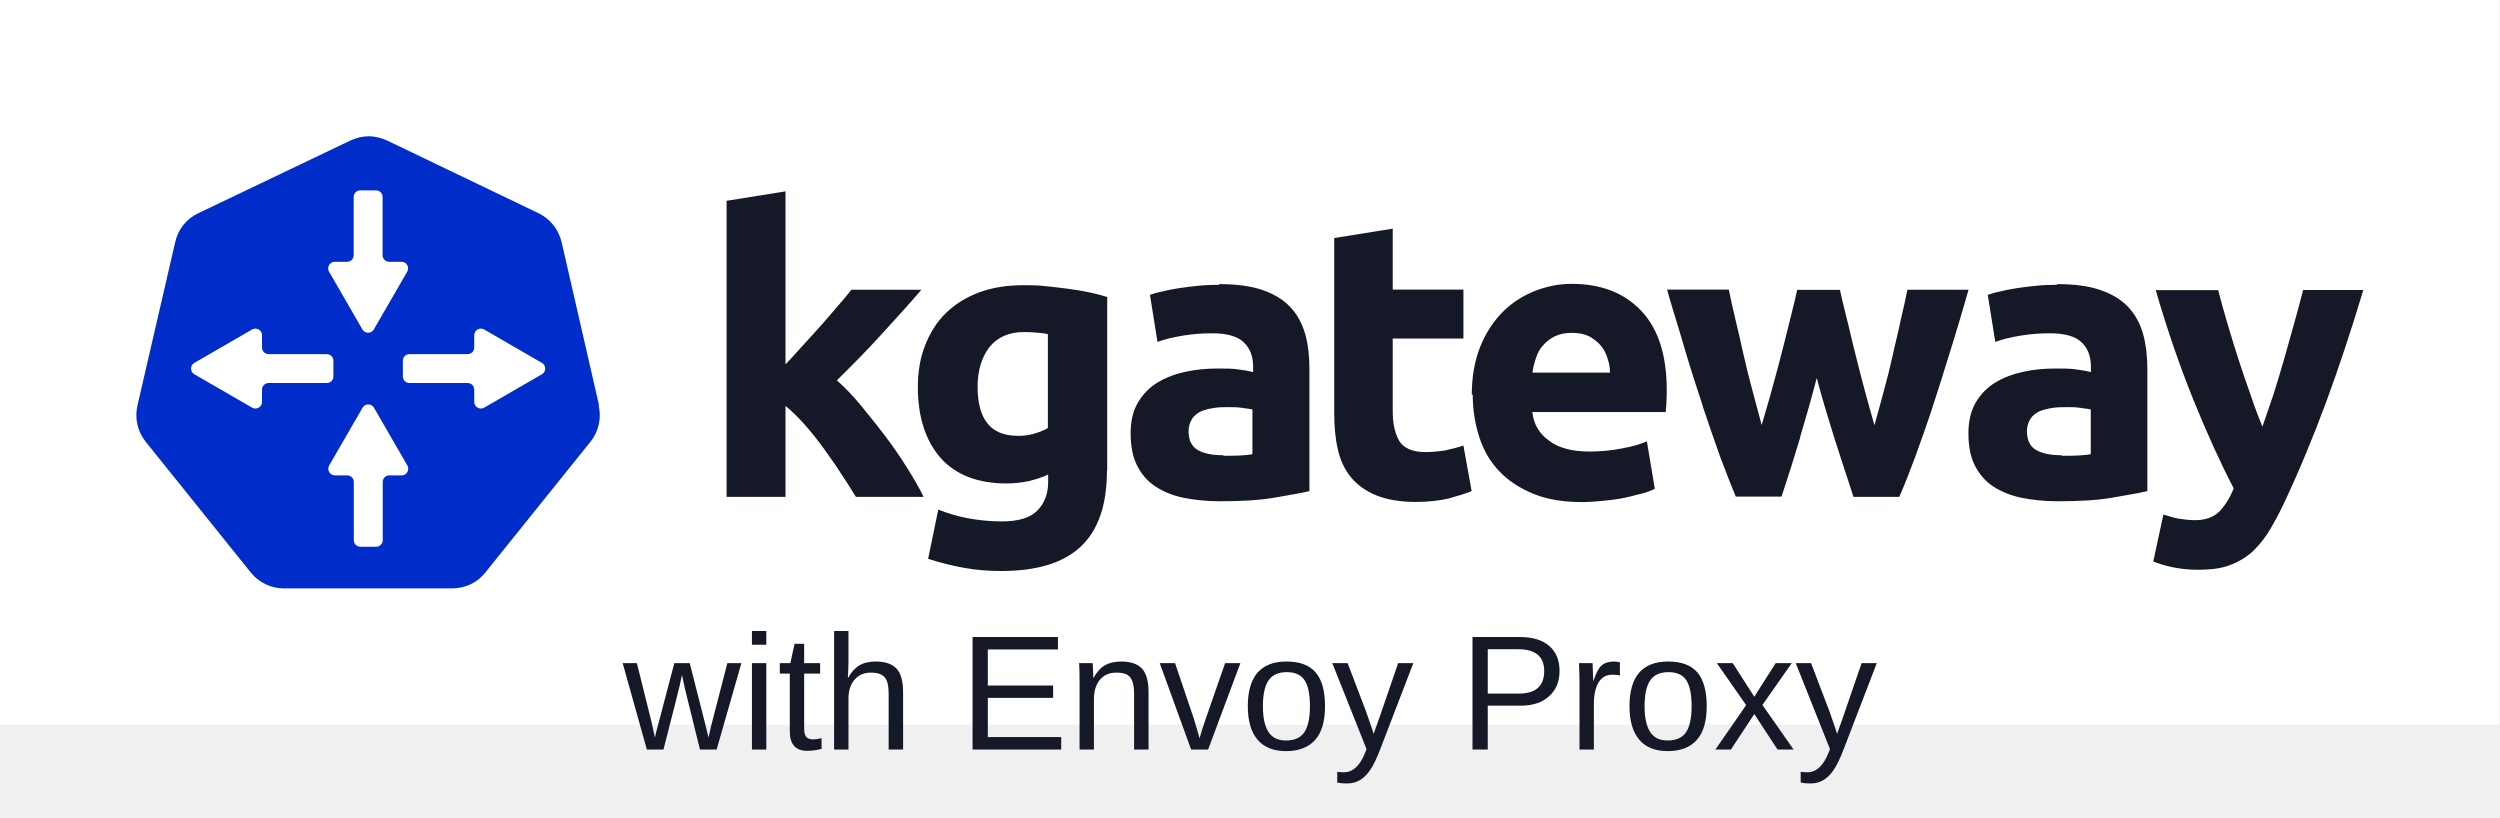
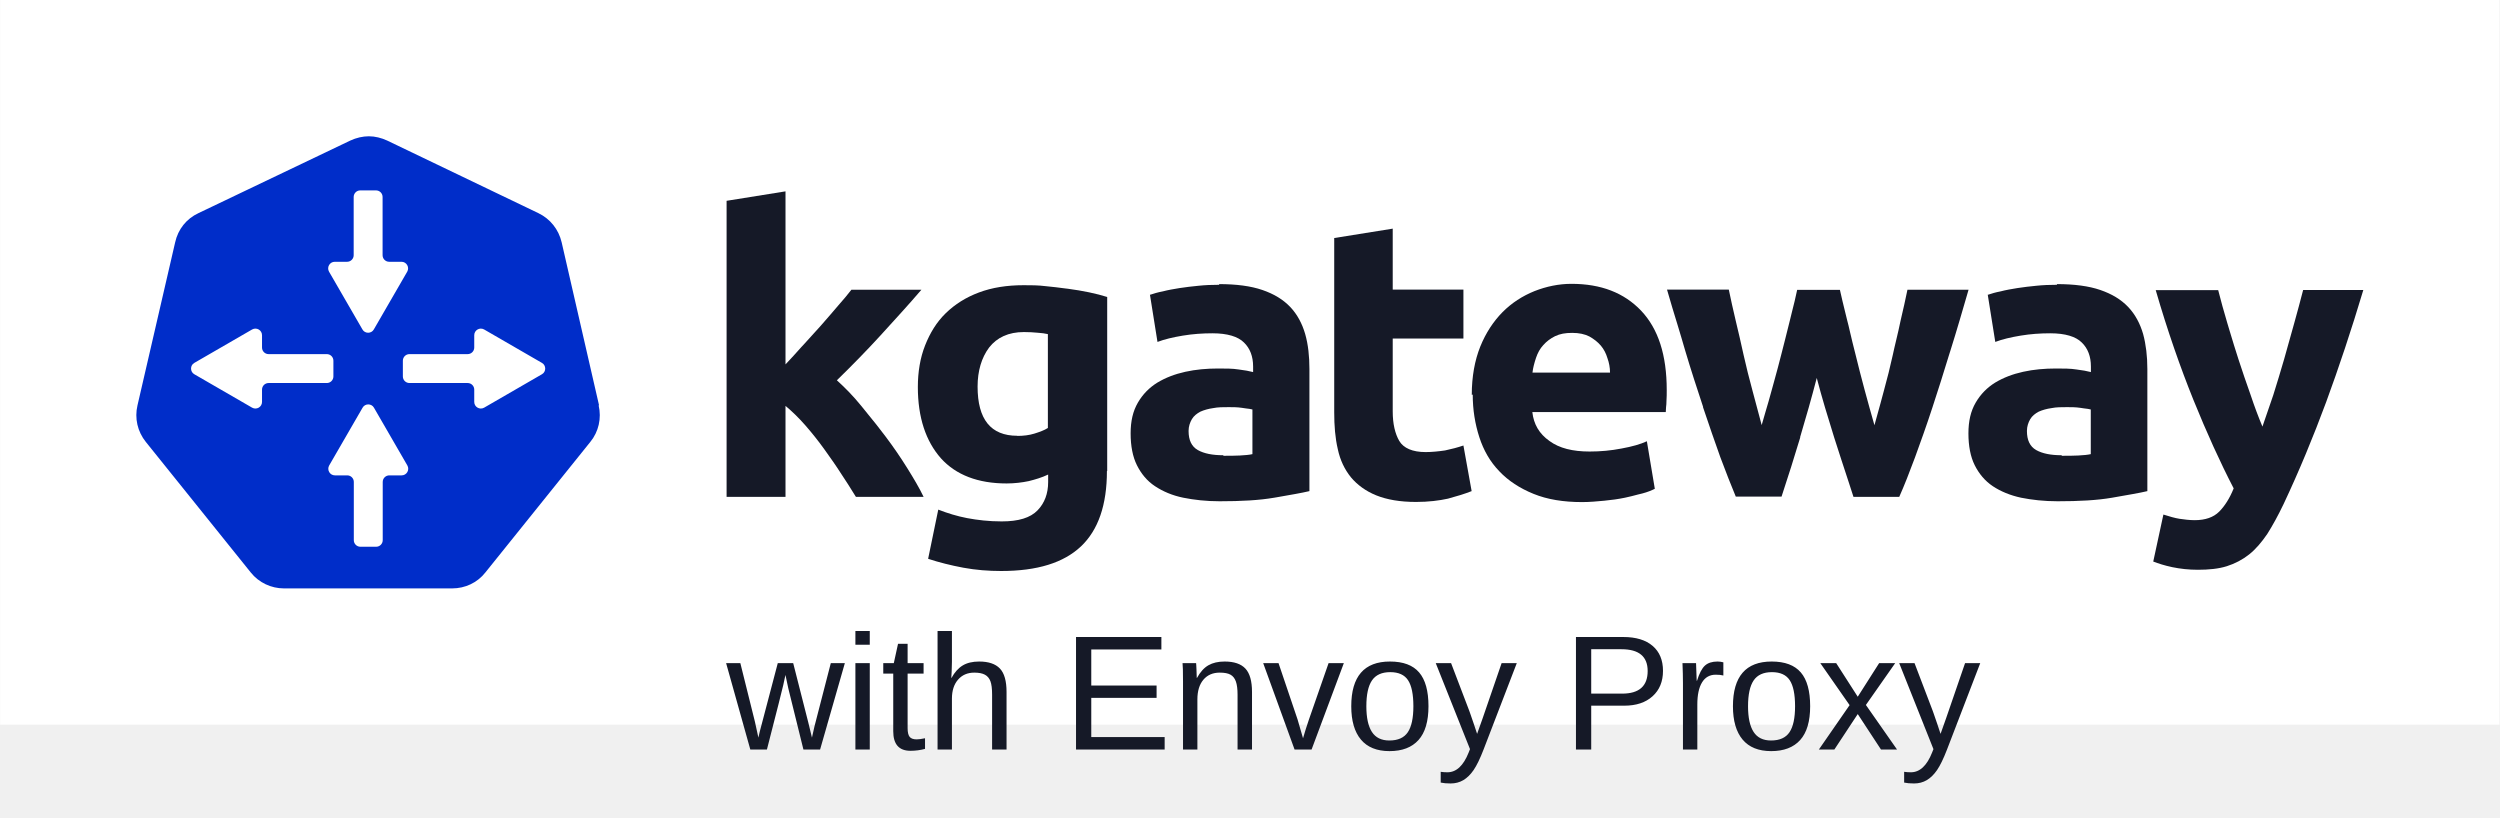
<svg xmlns="http://www.w3.org/2000/svg" width="3669" height="1200" viewBox="0 0 3669 1200" fill="none">
  <rect width="3668" height="1063.54" transform="translate(0.21875)" fill="white" />
  <path fill-rule="evenodd" clip-rule="evenodd" d="M879.175 594.905L824.283 355.629C819.859 336.729 807.594 321.246 790.101 312.801L568.117 206.233C559.873 202.413 550.423 200 541.375 200C532.327 200 522.876 202.212 514.23 206.233L291.242 312.801C273.547 321.045 261.282 336.528 257.059 355.629L201.765 594.905C197.341 613.806 201.765 633.31 214.03 648.591L368.051 840.212C379.914 855.092 398.011 863.537 416.71 863.537H663.626C682.527 863.537 700.423 855.293 712.286 840.212L866.307 648.591C878.572 633.712 882.996 613.806 878.572 594.905H878.974H879.175ZM491.308 384.182H509.404C514.632 384.182 519.056 379.959 519.056 374.53V289.075C519.056 283.847 523.278 279.423 528.707 279.423H551.831C557.058 279.423 561.482 283.646 561.482 289.075V374.53C561.482 379.758 565.705 384.182 571.133 384.182H589.23C596.67 384.182 601.294 392.225 597.675 398.659L548.613 483.511C544.994 489.945 535.544 489.945 531.924 483.511L482.863 398.659C479.244 392.225 483.868 384.182 491.308 384.182ZM394.19 562.13C388.962 562.13 384.539 566.353 384.539 571.782V589.878C384.539 597.318 376.496 601.942 370.062 598.323L285.209 549.262C278.775 545.642 278.775 536.192 285.209 532.573L370.062 483.511C376.496 479.892 384.539 484.516 384.539 491.956V510.053C384.539 515.28 388.761 519.704 394.19 519.704H479.646C484.874 519.704 489.297 523.926 489.297 529.355V552.479C489.297 557.707 485.075 562.13 479.646 562.13H394.19ZM589.23 697.652H571.334C566.107 697.652 561.683 701.875 561.683 707.304V792.759C561.683 797.987 557.461 802.411 552.032 802.411H528.908C523.681 802.411 519.257 798.188 519.257 792.759V707.304C519.257 702.076 515.034 697.652 509.606 697.652H491.509C484.069 697.652 479.445 689.61 483.064 683.175L532.126 598.323C535.745 591.889 545.195 591.889 548.814 598.323L597.876 683.175C601.495 689.61 596.871 697.652 589.431 697.652H589.23ZM795.328 549.262L710.476 598.323C704.042 601.942 695.999 597.318 695.999 589.878V571.782C695.999 566.554 691.776 562.13 686.348 562.13H600.892C595.664 562.13 591.241 557.908 591.241 552.479V529.355C591.241 524.128 595.463 519.704 600.892 519.704H686.348C691.575 519.704 695.999 515.482 695.999 510.053V491.956C695.999 484.516 704.042 479.892 710.476 483.511L795.328 532.573C801.763 536.192 801.763 545.642 795.328 549.262Z" fill="#002DC9" />
  <path d="M1176.74 508.645L1179.55 505.629C1187.59 496.782 1195.23 488.337 1202.88 479.892L1206.09 476.273C1210.72 471.045 1215.14 465.817 1219.56 460.79C1223.18 456.568 1226.8 452.345 1230.22 448.324C1237.86 439.678 1244.3 432.037 1249.52 425.201H1352.27C1333.37 447.319 1314.27 468.029 1296.17 487.935L1292.35 492.158C1273.05 513.27 1251.33 535.589 1228.21 558.109C1239.87 568.766 1251.94 580.83 1264 595.709C1266.82 599.128 1269.63 602.747 1272.45 606.165C1281.7 617.425 1290.74 628.685 1299.59 640.548C1311.25 656.031 1321.71 671.312 1331.36 686.795C1341.01 702.277 1349.26 716.151 1355.49 729.221H1256.16L1253.75 725.401C1248.12 716.352 1242.08 706.5 1234.85 695.843C1227.2 683.779 1218.36 671.312 1209.71 659.248C1201.07 647.184 1191.41 635.12 1181.76 624.061C1172.11 613.002 1162.06 603.35 1152.81 595.709V729.221H1066.35V294.705L1152.81 280.831V534.785C1160.65 526.541 1168.49 517.895 1176.53 508.846L1176.74 508.645Z" fill="#151927" />
  <path fill-rule="evenodd" clip-rule="evenodd" d="M1586.32 802.009C1611.86 777.88 1624.52 740.883 1624.52 691.219H1624.92V435.857C1617.28 433.445 1608.03 431.032 1598.38 429.021C1588.73 427.01 1578.08 425.201 1567.42 423.793L1564 423.391C1554.15 422.185 1544.5 420.777 1534.64 419.973C1523.58 418.565 1512.93 418.565 1502.27 418.565C1477.74 418.565 1456.02 421.984 1436.72 429.222C1417.42 436.461 1401.53 446.514 1388.06 459.584C1374.59 472.654 1364.94 488.538 1357.7 506.836C1350.46 525.133 1347.04 545.844 1347.04 567.962C1347.04 612.801 1358.71 647.385 1380.82 672.519C1402.94 697.05 1435.31 709.516 1477.34 709.516C1489 709.516 1500.06 708.109 1509.71 706.098C1519.36 703.685 1529.01 700.87 1538.26 696.446V707.505C1538.26 724.395 1533.04 738.269 1522.78 748.926C1512.12 759.985 1494.83 765.213 1470.1 765.213C1451.2 765.213 1434.31 763.202 1419.43 760.387C1404.55 757.572 1390.48 753.149 1377 747.921L1362.12 820.106C1378.01 825.333 1395.5 829.757 1413.8 833.175C1432.1 836.593 1451 838.001 1469.3 838.001C1522.38 838.001 1560.98 825.937 1586.52 801.808L1586.32 802.009ZM1493.02 639.543C1454.01 639.543 1434.71 615.414 1434.71 567.358C1434.71 544.235 1440.54 524.932 1451.6 510.053C1463.26 495.174 1480.15 487.332 1502.67 487.332C1510.31 487.332 1517.15 487.734 1522.98 488.337C1528.81 488.739 1533.64 489.343 1537.86 490.348V628.082C1532.63 631.5 1525.8 633.913 1518.16 636.326C1510.52 638.739 1501.67 639.744 1493.02 639.744V639.543Z" fill="#151927" />
  <path fill-rule="evenodd" clip-rule="evenodd" d="M1789 416.957C1814.54 416.957 1835.85 419.772 1852.74 425.603C1869.63 431.434 1883.1 439.477 1893.76 450.737C1903.81 461.394 1911.05 474.865 1915.47 490.147C1919.9 505.629 1921.71 522.921 1921.71 541.621V720.776C1909.84 723.591 1894.16 726.205 1873.65 729.824L1870.03 730.427C1847.91 734.248 1821.37 735.655 1790 735.655C1770.3 735.655 1752.4 733.645 1736.52 730.427C1720.64 727.21 1706.56 721.178 1695.1 713.537C1683.44 705.897 1674.79 695.24 1668.56 682.774C1662.32 670.307 1659.31 654.422 1659.31 636.125C1659.31 617.827 1662.73 603.35 1669.96 590.884C1677.2 578.417 1686.85 568.766 1698.52 561.527C1710.58 554.289 1724.05 549.061 1739.54 545.643C1755.02 542.224 1770.9 540.817 1787.79 540.817C1798.85 540.817 1809.11 540.817 1817.75 542.224C1826.4 543.23 1833.64 544.637 1839.07 546.045V537.801C1839.07 523.324 1834.64 511.259 1825.59 502.613C1816.95 493.967 1801.47 489.141 1779.35 489.141C1764.87 489.141 1750.39 490.147 1735.92 492.56C1721.44 494.973 1709.37 497.788 1698.72 501.809L1687.66 432.439H1688.46C1693.09 430.831 1699.12 429.021 1706.56 427.614C1714.2 425.603 1722.44 424.195 1731.09 422.788C1739.74 421.38 1749.39 420.375 1759.04 419.37C1768.69 418.364 1778.74 417.962 1789 417.962L1789.4 416.957H1789ZM1795.63 668.9C1804.28 668.9 1812.12 668.9 1819.76 668.497C1827.4 668.095 1833.84 667.492 1838.06 666.487V600.937C1835.65 600.334 1832.23 599.731 1828.01 599.329C1826.4 599.128 1824.59 598.927 1822.58 598.524C1815.74 597.519 1809.11 597.519 1803.28 597.519C1795.03 597.519 1787.39 597.519 1780.55 598.927C1773.32 599.932 1767.08 601.742 1761.65 604.154C1756.43 606.969 1752 610.388 1749.19 615.213C1746.37 620.039 1744.36 625.87 1744.36 632.506C1744.36 645.977 1748.78 655.227 1757.83 660.455C1767.08 665.682 1779.55 668.095 1795.03 668.095L1795.43 668.497L1795.63 668.9Z" fill="#151927" />
  <path d="M2044.16 335.523L1957.7 349.397H1958.1V605.16C1958.1 624.865 1959.51 642.76 1963.33 659.047C1966.75 675.334 1973.38 689.007 1982.63 700.468C1991.88 711.527 2004.35 720.776 2019.83 727.009C2035.31 733.242 2054.62 736.661 2078.14 736.661C2096.44 736.661 2112.32 734.65 2124.99 731.835C2137.46 728.417 2149.12 724.999 2159.78 720.776L2147.71 653.819C2139.47 656.634 2130.42 659.047 2120.77 661.058C2111.12 662.465 2101.46 663.471 2092.22 663.471C2072.91 663.471 2059.84 657.64 2053.61 647.184C2047.38 636.527 2043.96 622.05 2043.96 603.752V496.782H2147.71V425H2043.96V335.322L2044.16 335.523Z" fill="#151927" />
  <path fill-rule="evenodd" clip-rule="evenodd" d="M2159.98 579.423C2159.98 552.479 2164.4 528.753 2172.44 508.645C2180.69 488.337 2191.75 471.648 2205.22 457.975C2218.69 444.504 2234.17 434.45 2252.07 427.211C2269.36 420.375 2287.86 416.555 2306.16 416.555C2349.59 416.555 2383.37 429.624 2408.5 455.965C2433.64 482.506 2446.1 520.911 2446.1 572.586C2446.1 577.412 2446.1 583.243 2445.7 588.873C2445.7 591.889 2445.5 594.704 2445.1 597.519C2444.9 600.133 2444.69 602.345 2444.69 604.758H2248.85C2250.86 622.653 2258.9 636.527 2273.98 647.184C2288.46 657.841 2308.17 662.666 2332.9 662.666C2348.78 662.666 2364.27 661.259 2379.75 658.243C2395.23 655.428 2407.29 652.01 2416.95 647.586L2428.61 717.358C2423.78 719.771 2417.95 722.184 2410.31 724.194C2408.1 724.797 2405.89 725.401 2403.68 725.803C2397.84 727.411 2391.41 729.02 2384.77 730.427C2375.12 732.438 2365.07 733.846 2354.41 734.851C2343.76 735.856 2332.7 736.862 2322.04 736.862C2294.49 736.862 2270.97 733.041 2250.66 724.797C2230.35 716.554 2213.46 705.495 2200.39 691.621C2186.92 677.747 2177.27 660.857 2171.04 641.554C2164.8 622.251 2161.38 601.541 2161.38 579.021L2160.38 579.423H2159.98ZM2362.86 546.648C2362.86 539.409 2361.45 532.171 2359.04 525.535C2357.03 518.699 2353.81 512.466 2349.39 507.238C2344.96 502.01 2339.33 497.586 2332.5 493.766C2325.66 490.348 2317.62 488.538 2307.36 488.538C2297.11 488.538 2289.47 489.946 2282.23 493.364C2275.39 496.782 2269.76 501.005 2264.94 506.434C2260.11 511.661 2256.69 517.895 2254.28 525.133C2251.87 532.372 2249.86 539.61 2249.05 546.849H2362.86V546.648Z" fill="#151927" />
  <path d="M2641.74 641.956C2650.39 613.002 2658.63 584.047 2666.28 554.691C2673.92 584.047 2682.76 613.002 2691.81 641.956C2698.65 663.672 2705.89 685.387 2713.12 707.505C2715.54 714.744 2717.75 721.982 2720.16 729.221H2787.32C2794.56 712.934 2802.2 693.631 2810.44 671.312C2818.69 648.591 2827.33 624.664 2835.98 598.122C2844.22 573.189 2852.47 546.849 2860.91 519.302L2862.52 514.275C2871.77 484.919 2880.42 454.959 2889.06 425.201H2799.38C2796.57 439.075 2793.15 454.155 2789.33 470.442C2787.32 480.093 2785.11 489.946 2782.7 499.798C2781.09 506.836 2779.28 513.873 2777.87 520.911C2774.05 538.203 2769.63 556.098 2764.8 573.39C2762.99 579.624 2761.38 585.857 2759.77 592.09C2756.76 602.948 2753.94 613.605 2750.93 624.061C2746.1 607.171 2741.27 589.878 2736.45 571.983C2731.62 554.088 2727.2 536.795 2722.98 519.503C2719.96 508.042 2717.35 496.782 2714.73 485.723C2713.53 480.495 2712.32 475.066 2710.91 470.04C2709.91 466.219 2709.1 462.198 2708.1 458.579C2705.28 446.916 2702.47 435.857 2700.26 425.402H2637.52C2635.31 435.857 2632.7 447.117 2629.68 458.579C2628.67 462.399 2627.87 466.219 2626.87 470.04C2624.65 479.49 2622.04 489.141 2619.63 498.994C2618.02 505.629 2616.21 512.667 2614.4 519.503C2610.98 532.975 2607.36 546.648 2603.54 560.321C2602.54 564.141 2601.33 568.163 2600.32 571.983C2597.31 583.444 2593.89 594.704 2590.67 605.763C2588.86 611.795 2587.05 617.827 2585.44 623.859C2583.84 617.827 2582.23 611.795 2580.62 605.763C2577.8 595.106 2574.79 584.248 2571.97 573.39C2567.15 555.495 2562.72 538.203 2558.9 520.911C2555.08 503.619 2551.26 486.729 2547.24 470.241C2543.42 453.954 2540 438.874 2537.19 425H2446.5C2451.53 442.493 2456.76 459.986 2462.19 477.479C2465.81 489.745 2469.63 501.809 2473.05 514.074C2481.69 543.23 2490.74 570.777 2499.39 596.916V597.72C2508.43 624.262 2516.68 648.792 2524.72 670.91C2532.96 693.028 2540.61 712.331 2547.44 728.819H2614.6C2624.25 699.462 2633.5 670.508 2642.15 641.554L2641.74 641.956Z" fill="#151927" />
  <path fill-rule="evenodd" clip-rule="evenodd" d="M3018.75 416.957C3044.29 416.957 3065.6 419.772 3082.49 425.603C3099.38 431.434 3112.86 439.477 3123.51 450.737C3133.57 461.394 3140.8 474.865 3145.23 490.147C3149.45 505.629 3151.46 522.921 3151.46 541.621V720.776C3139.6 723.591 3123.71 726.205 3103.2 729.824L3099.79 730.427C3077.67 734.248 3051.13 735.655 3019.76 735.655C3000.05 735.655 2982.16 733.645 2966.07 730.427C2950.19 727.009 2936.11 721.178 2924.65 713.537C2913.19 705.897 2904.34 695.24 2898.11 682.774C2891.88 670.307 2888.86 654.422 2888.86 636.125C2888.86 617.827 2892.28 603.35 2899.52 590.884C2906.76 578.417 2916.41 568.766 2928.07 561.527C2940.13 554.289 2953.61 549.061 2969.09 545.643C2984.57 542.224 3000.46 540.817 3017.35 540.817C3028.41 540.817 3038.66 540.817 3047.31 542.224C3055.95 543.23 3063.19 544.637 3068.62 546.045V537.801C3068.62 523.324 3064.2 511.259 3055.15 502.613C3046.5 493.967 3031.02 489.141 3008.9 489.141C2994.42 489.141 2979.95 490.147 2965.47 492.56C2950.99 494.973 2938.93 497.788 2928.27 501.809L2917.21 432.439H2918.02C2922.64 430.831 2928.67 429.021 2936.11 427.614C2943.75 425.603 2952 424.195 2960.64 422.788C2969.29 421.38 2978.94 420.375 2988.59 419.37C2998.24 418.364 3008.3 417.962 3018.55 417.962L3018.95 416.957H3018.75ZM3025.99 668.9C3034.64 668.9 3042.48 668.9 3050.12 668.497C3057.76 668.095 3064.2 667.492 3068.42 666.487V600.937C3066.01 600.334 3062.59 599.731 3058.36 599.329C3056.76 599.128 3054.95 598.927 3052.94 598.524C3046.1 597.519 3039.46 597.519 3033.63 597.519C3025.39 597.519 3017.75 597.519 3010.91 598.927C3003.67 599.932 2997.44 601.742 2992.01 604.154C2986.78 606.969 2982.36 610.388 2979.54 615.213C2976.73 620.039 2974.72 625.87 2974.72 632.506C2974.72 645.977 2979.14 655.227 2988.19 660.455C2997.44 665.682 3009.91 668.095 3025.39 668.095L3025.79 668.497L3025.99 668.9Z" fill="#151927" />
  <path d="M3468.35 425.603H3380.08C3376.26 440.482 3371.84 456.97 3367.01 474.262C3362.18 491.554 3357.36 509.048 3352.13 527.345C3346.9 545.643 3341.47 562.935 3336.25 579.825C3330.41 596.715 3325.19 612.197 3320.36 626.071C3314.53 612.197 3308.7 596.715 3303.07 579.825C3296.84 562.533 3291 545.039 3285.17 527.345C3280.75 513.672 3276.53 499.999 3272.51 486.528C3271.3 482.506 3270.09 478.485 3268.89 474.463C3263.66 457.171 3259.24 440.683 3255.42 425.804H3163.73C3181.02 485.522 3199.92 539.409 3219.22 587.264C3238.53 634.918 3258.23 678.35 3278.14 716.755C3272.31 731.232 3265.07 742.693 3256.82 750.937C3248.58 759.181 3236.51 763.403 3221.03 763.403C3213.39 763.403 3205.55 762.398 3198.71 761.393C3192.08 760.387 3183.83 757.974 3174.99 755.159L3160.11 824.127C3167.35 826.942 3176.6 829.958 3188.06 832.371C3199.72 834.784 3212.18 836.191 3225.66 836.191C3241.54 836.191 3256.02 834.784 3268.08 830.963C3280.15 827.143 3291.21 821.312 3300.86 813.671C3310.51 806.03 3319.15 795.776 3327.4 783.712C3335.04 771.647 3343.28 756.768 3351.53 739.476C3374.25 691.219 3394.96 641.152 3413.86 590.079C3432.56 539.208 3450.86 484.316 3468.35 425.804V425.603Z" fill="#151927" />
-   <text x="1834.5" y="1100" font-family="Arial, Helvetica, sans-serif" font-size="240" font-weight="400" fill="#151927" text-anchor="middle">with Envoy Proxy</text>
+   <text x="1066" y="1100" font-family="Arial, Helvetica, sans-serif" font-size="240" font-weight="400" fill="#151927" text-anchor="start">with Envoy Proxy</text>
</svg>
